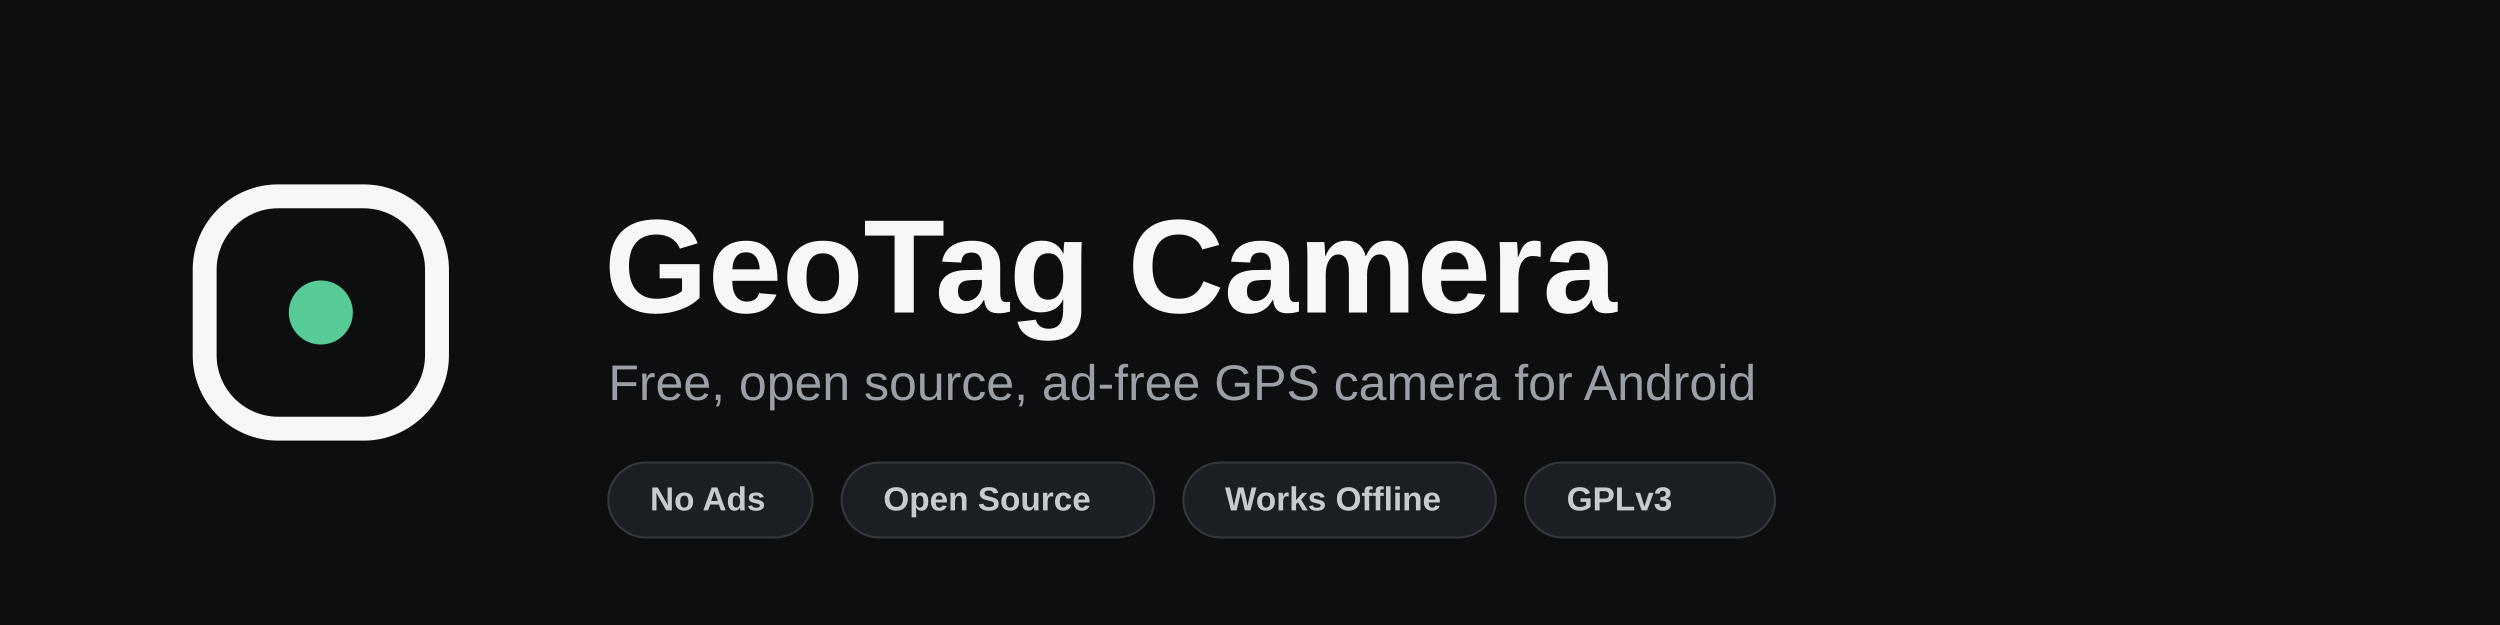
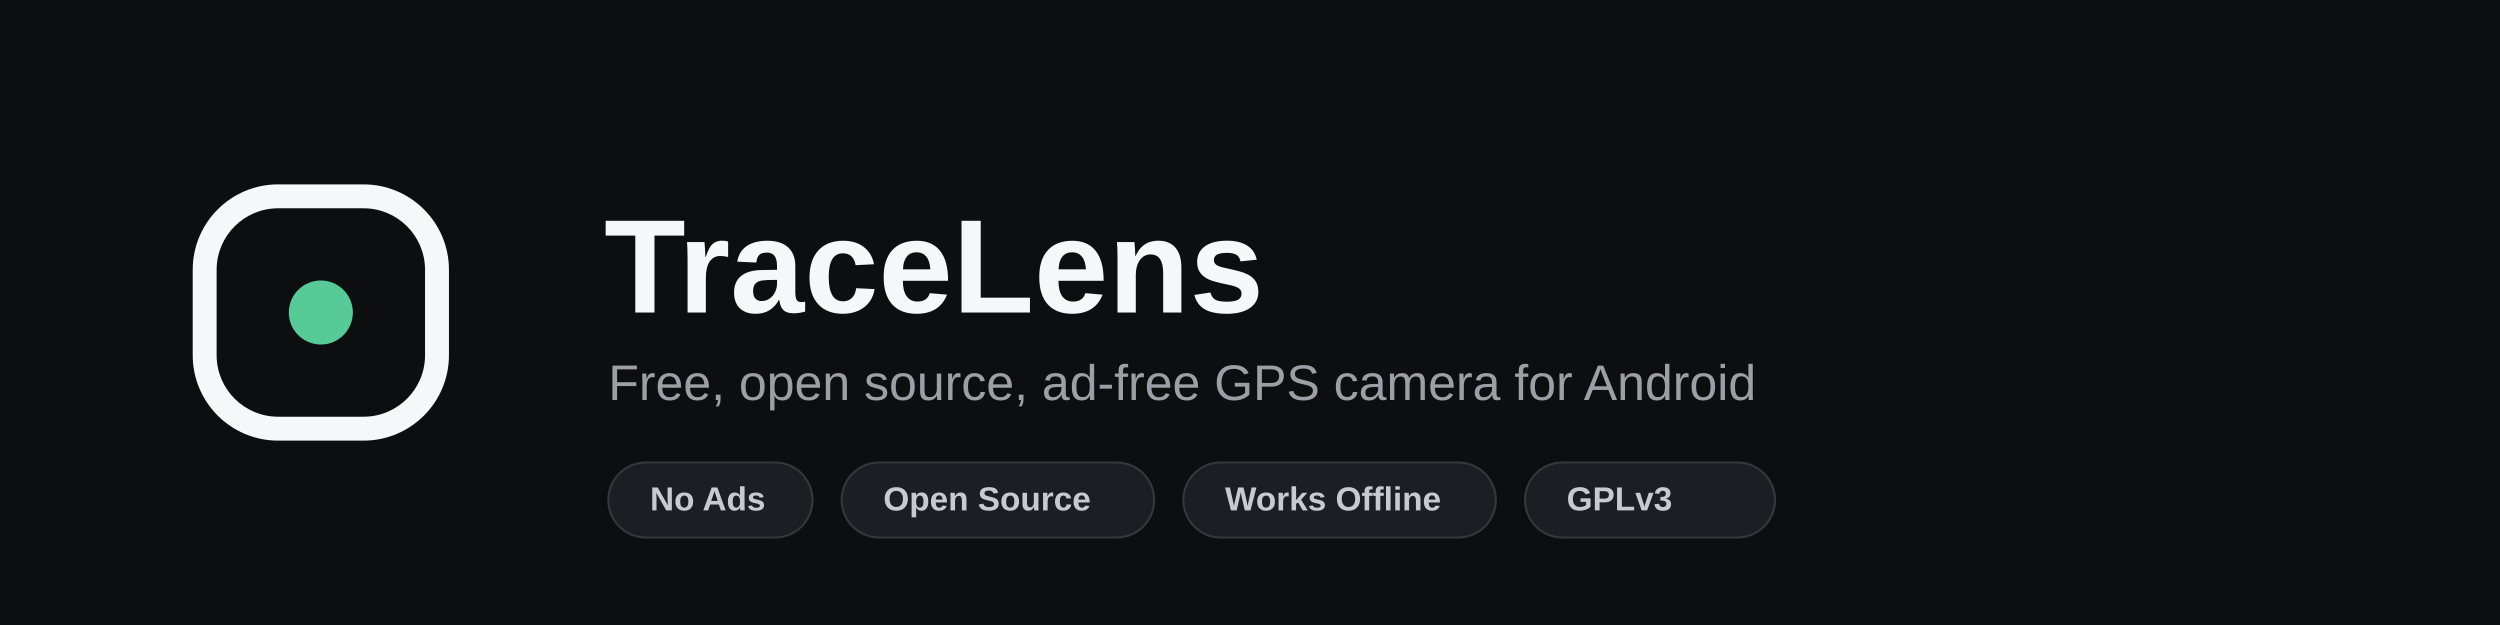
- <svg xmlns="http://www.w3.org/2000/svg" viewBox="0 0 1200 300" width="1200" height="300" role="img" aria-label="GeoTag Camera">
+ <svg xmlns="http://www.w3.org/2000/svg" viewBox="0 0 1200 300" width="1200" height="300" role="img" aria-label="TraceLens">
  <rect width="1200" height="300" fill="#0C0E10" />
  <g transform="translate(72,68) scale(0.82)">
    <path fill="#F5F7F8" fill-rule="evenodd" d="M75,25 L125,25 A50,50 0 0 1 175,75 L175,125 A50,50 0 0 1 125,175 L75,175 A50,50 0 0 1 25,125 L25,75 A50,50 0 0 1 75,25 Z M75,39 L125,39 A36,36 0 0 1 161,75 L161,125 A36,36 0 0 1 125,161 L75,161 A36,36 0 0 1 39,125 L39,75 A36,36 0 0 1 75,39 Z" />
    <circle cx="100" cy="100" r="18.75" fill="#56CB98" />
  </g>
-   <text x="290" y="150" font-family="Arial, Helvetica, sans-serif" font-size="64" font-weight="800" fill="#F5F7F8">GeoTag Camera</text>
+   <text x="290" y="150" font-family="Arial, Helvetica, sans-serif" font-size="64" font-weight="800" fill="#F5F7F8">TraceLens</text>
  <text x="292" y="192" font-family="Arial, Helvetica, sans-serif" font-size="24" fill="#9AA0A6">Free, open source, ad-free GPS camera for Android</text>
  <g font-family="Arial, Helvetica, sans-serif" font-size="16" font-weight="600" fill="#C7CBCF">
    <rect x="292" y="222" width="98" height="36" rx="18" fill="#1B1E22" stroke="#33383D" />
    <text x="312" y="245">No Ads</text>
    <rect x="404" y="222" width="150" height="36" rx="18" fill="#1B1E22" stroke="#33383D" />
    <text x="424" y="245">Open Source</text>
    <rect x="568" y="222" width="150" height="36" rx="18" fill="#1B1E22" stroke="#33383D" />
    <text x="588" y="245">Works Offline</text>
    <rect x="732" y="222" width="120" height="36" rx="18" fill="#1B1E22" stroke="#33383D" />
    <text x="752" y="245">GPLv3</text>
  </g>
</svg>
